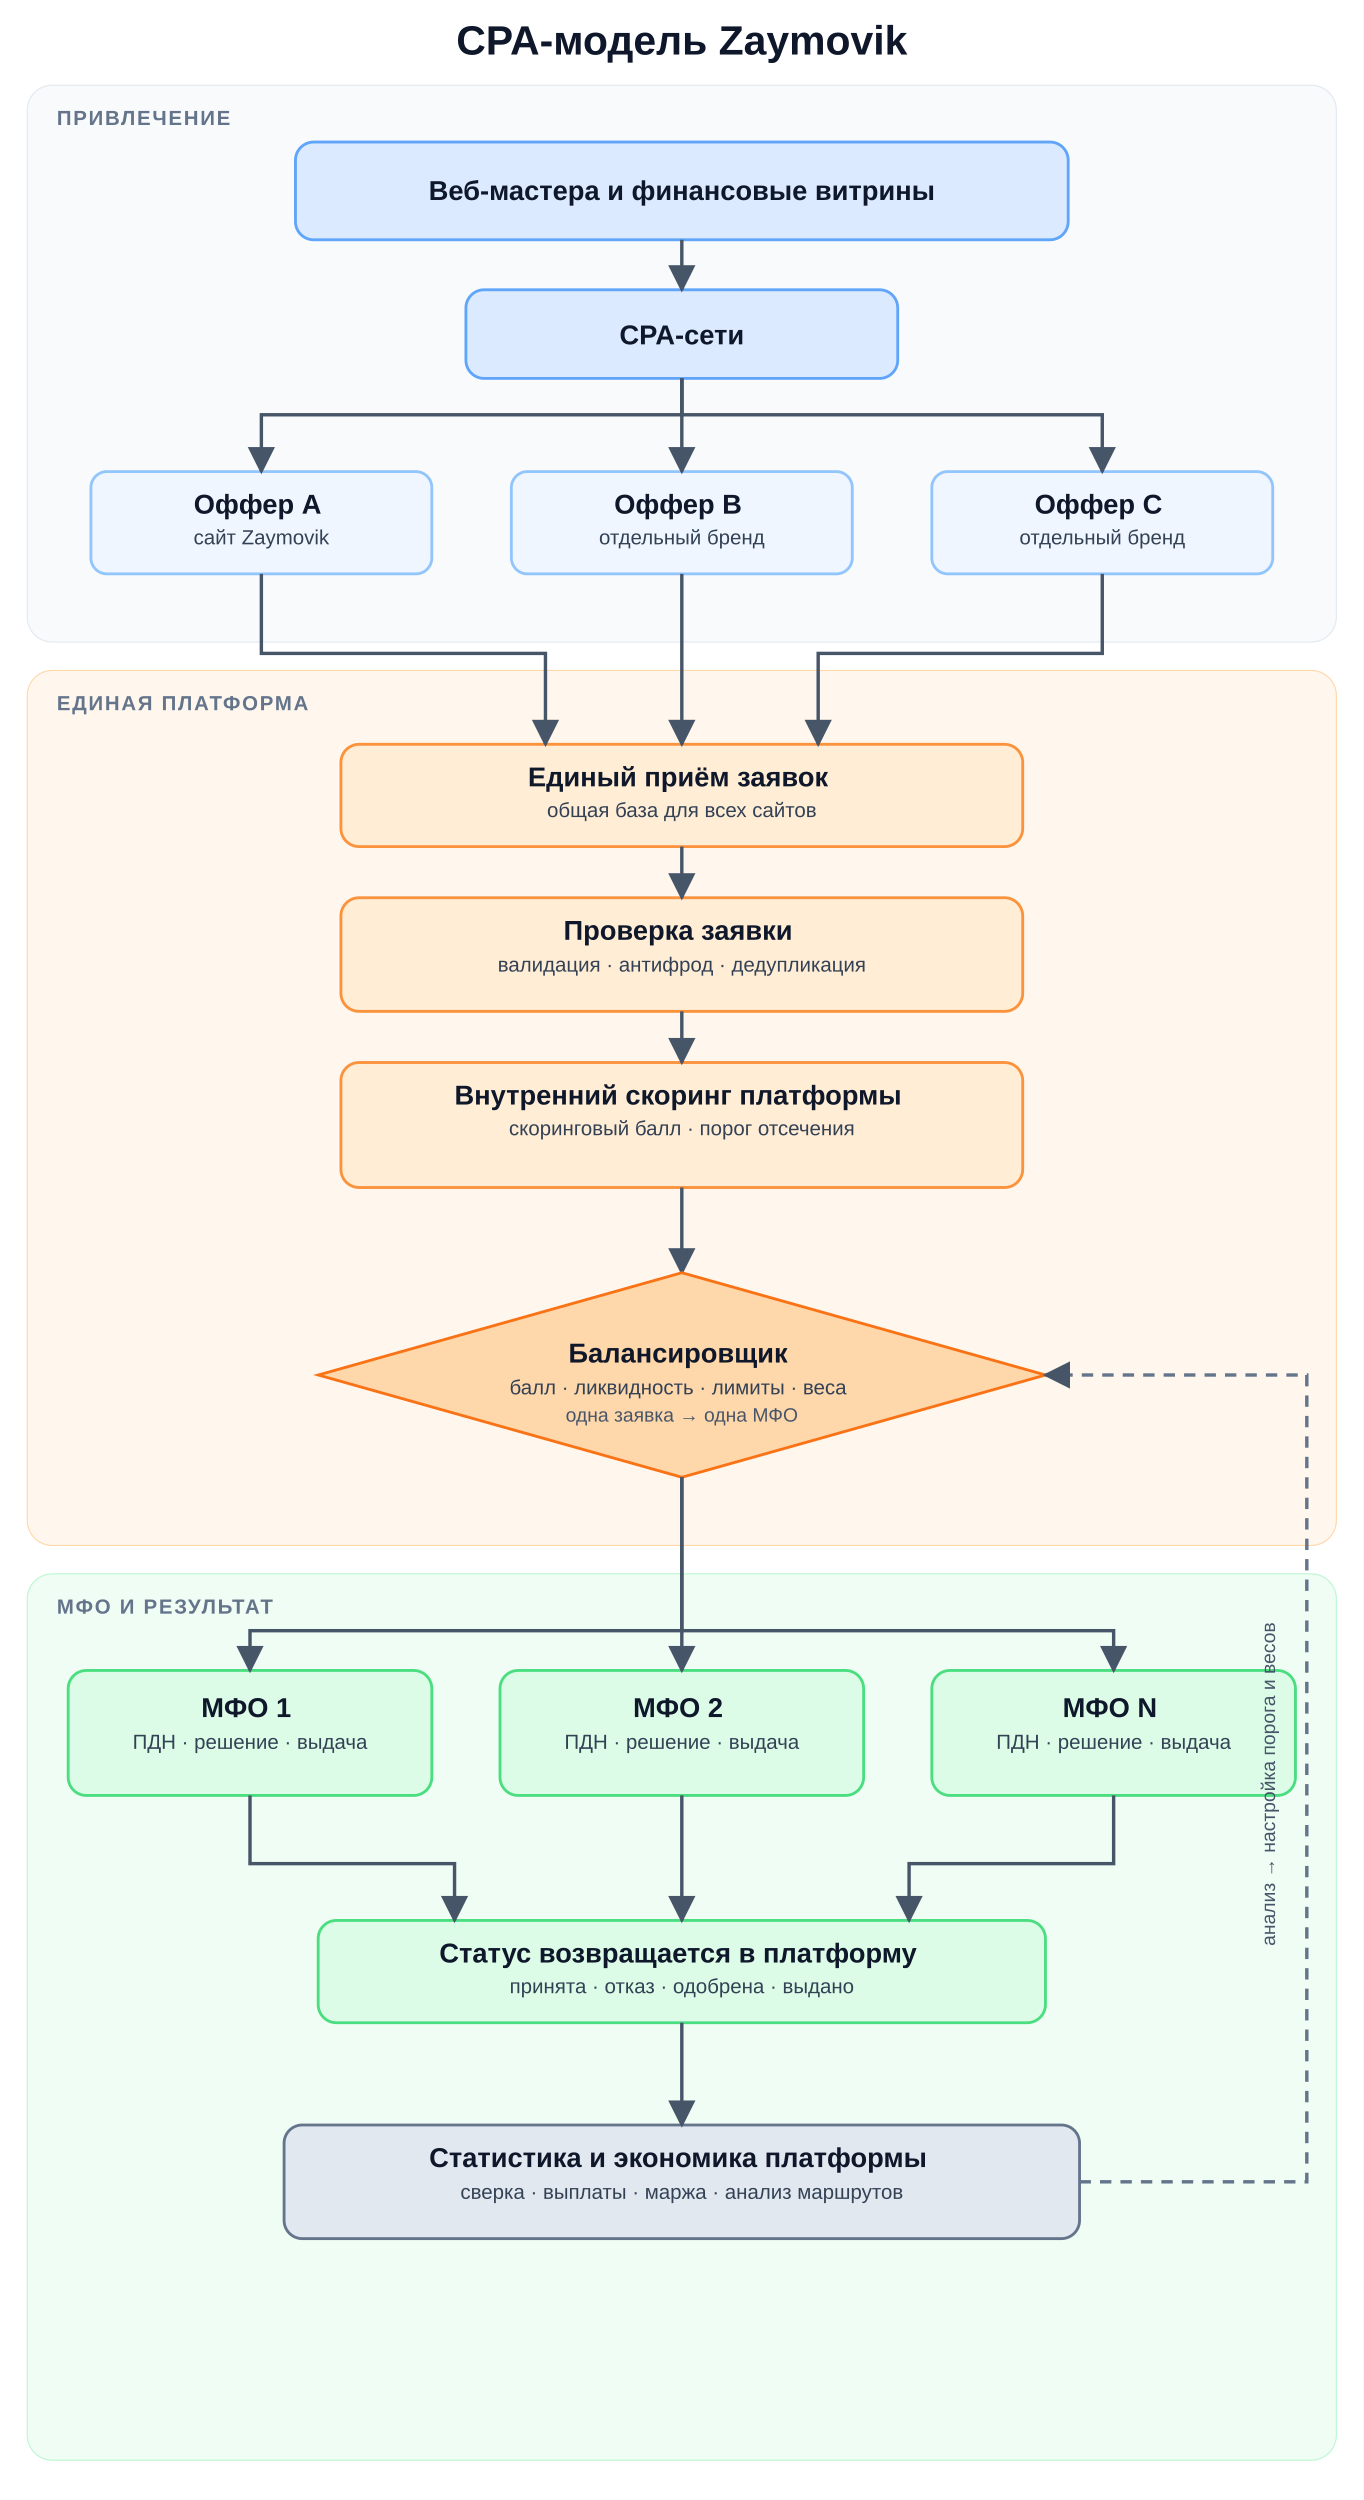
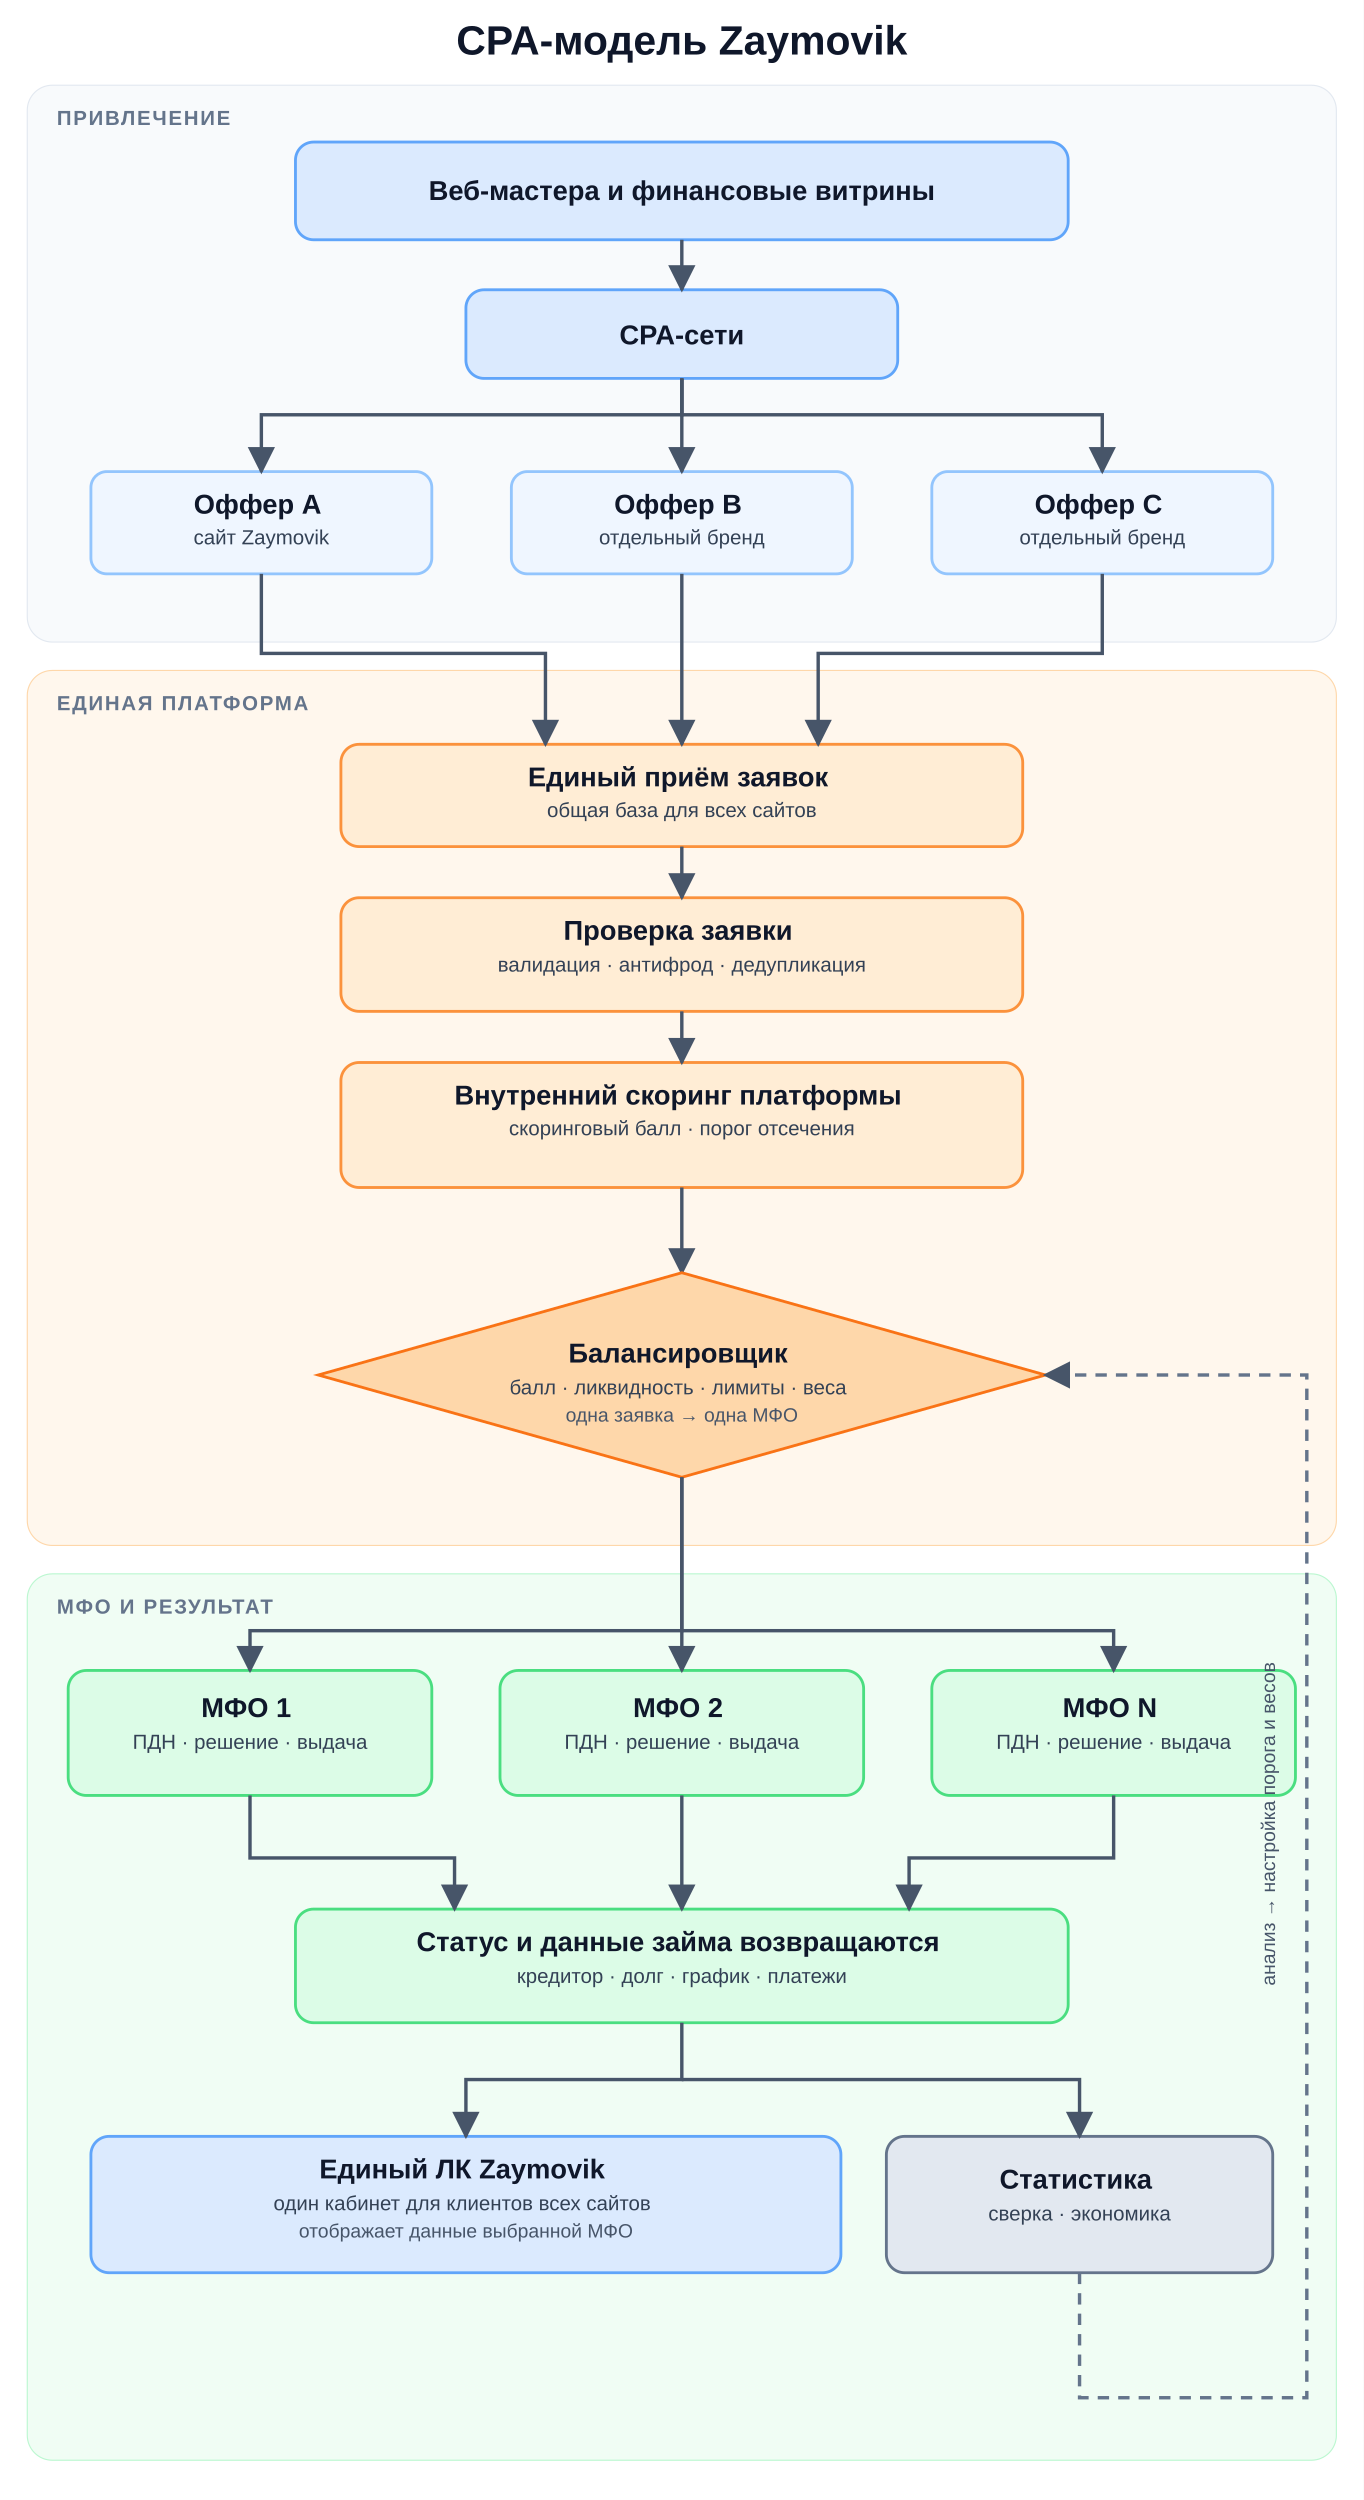
<svg xmlns="http://www.w3.org/2000/svg" width="1200" height="2200" viewBox="0 0 1200 2200" role="img" aria-labelledby="title desc">
  <defs>
    <marker id="arrow" viewBox="0 0 10 10" refX="9" refY="5" markerWidth="8" markerHeight="8" orient="auto-start-reverse">
      <path d="M 0 0 L 10 5 L 0 10 z" fill="#475569" />
    </marker>
    <style>
      .title { font: 700 36px -apple-system, BlinkMacSystemFont, "Segoe UI", Arial, sans-serif; fill: #0f172a; }
      .layer { font: 700 18px -apple-system, BlinkMacSystemFont, "Segoe UI", Arial, sans-serif; letter-spacing: 1.5px; fill: #64748b; }
      .label { font: 600 24px -apple-system, BlinkMacSystemFont, "Segoe UI", Arial, sans-serif; fill: #0f172a; text-anchor: middle; }
      .small { font: 400 18px -apple-system, BlinkMacSystemFont, "Segoe UI", Arial, sans-serif; fill: #334155; text-anchor: middle; }
      .note { font: 500 17px -apple-system, BlinkMacSystemFont, "Segoe UI", Arial, sans-serif; fill: #475569; text-anchor: middle; }
      .arrow { fill: none; stroke: #475569; stroke-width: 3; marker-end: url(#arrow); }
      .feedback { fill: none; stroke: #64748b; stroke-width: 3; stroke-dasharray: 10 8; marker-end: url(#arrow); }
      .box { stroke-width: 2.5; }
    </style>
  </defs>
  <rect width="1200" height="2200" fill="#ffffff" />
  <text x="600" y="48" class="title" text-anchor="middle">CPA-модель Zaymovik</text>
  <rect x="24" y="75" width="1152" height="490" rx="22" fill="#f8fafc" stroke="#e2e8f0" />
  <text x="50" y="110" class="layer">ПРИВЛЕЧЕНИЕ</text>
  <rect class="box" x="260" y="125" width="680" height="86" rx="16" fill="#dbeafe" stroke="#60a5fa" />
  <text x="600" y="176" class="label">Веб-мастера и финансовые витрины</text>
  <rect class="box" x="410" y="255" width="380" height="78" rx="16" fill="#dbeafe" stroke="#60a5fa" />
  <text x="600" y="303" class="label">CPA-сети</text>
  <rect class="box" x="80" y="415" width="300" height="90" rx="14" fill="#eff6ff" stroke="#93c5fd" />
  <text x="230" y="452" class="label">
    <tspan x="230">Оффер A</tspan>
    <tspan x="230" dy="27" class="small">сайт Zaymovik</tspan>
  </text>
  <rect class="box" x="450" y="415" width="300" height="90" rx="14" fill="#eff6ff" stroke="#93c5fd" />
  <text x="600" y="452" class="label">
    <tspan x="600">Оффер B</tspan>
    <tspan x="600" dy="27" class="small">отдельный бренд</tspan>
  </text>
  <rect class="box" x="820" y="415" width="300" height="90" rx="14" fill="#eff6ff" stroke="#93c5fd" />
  <text x="970" y="452" class="label">
    <tspan x="970">Оффер C</tspan>
    <tspan x="970" dy="27" class="small">отдельный бренд</tspan>
  </text>
  <path class="arrow" d="M600 211 V255" />
  <path class="arrow" d="M600 333 V365 H230 V415" />
  <path class="arrow" d="M600 333 V415" />
  <path class="arrow" d="M600 333 V365 H970 V415" />
  <rect x="24" y="590" width="1152" height="770" rx="22" fill="#fff7ed" stroke="#fed7aa" />
  <text x="50" y="625" class="layer">ЕДИНАЯ ПЛАТФОРМА</text>
  <rect class="box" x="300" y="655" width="600" height="90" rx="16" fill="#ffedd5" stroke="#fb923c" />
  <text x="600" y="692" class="label">
    <tspan x="600">Единый приём заявок</tspan>
    <tspan x="600" dy="27" class="small">общая база для всех сайтов</tspan>
  </text>
  <path class="arrow" d="M230 505 V575 H480 V655" />
  <path class="arrow" d="M600 505 V655" />
  <path class="arrow" d="M970 505 V575 H720 V655" />
  <rect class="box" x="300" y="790" width="600" height="100" rx="16" fill="#ffedd5" stroke="#fb923c" />
  <text x="600" y="827" class="label">
    <tspan x="600">Проверка заявки</tspan>
    <tspan x="600" dy="28" class="small">валидация · антифрод · дедупликация</tspan>
  </text>
  <path class="arrow" d="M600 745 V790" />
  <rect class="box" x="300" y="935" width="600" height="110" rx="16" fill="#ffedd5" stroke="#fb923c" />
  <text x="600" y="972" class="label">
    <tspan x="600">Внутренний скоринг платформы</tspan>
    <tspan x="600" dy="27" class="small">скоринговый балл · порог отсечения</tspan>
  </text>
  <path class="arrow" d="M600 890 V935" />
  <path class="arrow" d="M600 1045 V1120" />
  <polygon class="box" points="600,1120 920,1210 600,1300 280,1210" fill="#fed7aa" stroke="#f97316" />
  <text x="600" y="1199" class="label">
    <tspan x="600">Балансировщик</tspan>
    <tspan x="600" dy="28" class="small">балл · ликвидность · лимиты · веса</tspan>
    <tspan x="600" dy="24" class="note">одна заявка → одна МФО</tspan>
  </text>
  <rect x="24" y="1385" width="1152" height="780" rx="22" fill="#f0fdf4" stroke="#bbf7d0" />
  <text x="50" y="1420" class="layer">МФО И РЕЗУЛЬТАТ</text>
  <rect class="box" x="60" y="1470" width="320" height="110" rx="16" fill="#dcfce7" stroke="#4ade80" />
  <text x="220" y="1511" class="label">
    <tspan x="220">МФО 1</tspan>
    <tspan x="220" dy="28" class="small">ПДН · решение · выдача</tspan>
  </text>
  <rect class="box" x="440" y="1470" width="320" height="110" rx="16" fill="#dcfce7" stroke="#4ade80" />
  <text x="600" y="1511" class="label">
    <tspan x="600">МФО 2</tspan>
    <tspan x="600" dy="28" class="small">ПДН · решение · выдача</tspan>
  </text>
  <rect class="box" x="820" y="1470" width="320" height="110" rx="16" fill="#dcfce7" stroke="#4ade80" />
  <text x="980" y="1511" class="label">
    <tspan x="980">МФО N</tspan>
    <tspan x="980" dy="28" class="small">ПДН · решение · выдача</tspan>
  </text>
  <path class="arrow" d="M600 1300 V1435 H220 V1470" />
  <path class="arrow" d="M600 1300 V1470" />
  <path class="arrow" d="M600 1435 H980 V1470" />
-   <rect class="box" x="280" y="1690" width="640" height="90" rx="16" fill="#dcfce7" stroke="#4ade80" />
-   <text x="600" y="1727" class="label">
-     <tspan x="600">Статус возвращается в платформу</tspan>
-     <tspan x="600" dy="27" class="small">принята · отказ · одобрена · выдано</tspan>
+   <rect class="box" x="260" y="1680" width="680" height="100" rx="16" fill="#dcfce7" stroke="#4ade80" />
+   <text x="600" y="1717" class="label">
+     <tspan x="600">Статус и данные займа возвращаются</tspan>
+     <tspan x="600" dy="28" class="small">кредитор · долг · график · платежи</tspan>
  </text>
-   <path class="arrow" d="M220 1580 V1640 H400 V1690" />
-   <path class="arrow" d="M600 1580 V1690" />
-   <path class="arrow" d="M980 1580 V1640 H800 V1690" />
-   <rect class="box" x="250" y="1870" width="700" height="100" rx="16" fill="#e2e8f0" stroke="#64748b" />
-   <text x="600" y="1907" class="label">
-     <tspan x="600">Статистика и экономика платформы</tspan>
-     <tspan x="600" dy="28" class="small">сверка · выплаты · маржа · анализ маршрутов</tspan>
+   <path class="arrow" d="M220 1580 V1635 H400 V1680" />
+   <path class="arrow" d="M600 1580 V1680" />
+   <path class="arrow" d="M980 1580 V1635 H800 V1680" />
+   <rect class="box" x="80" y="1880" width="660" height="120" rx="16" fill="#dbeafe" stroke="#60a5fa" />
+   <text x="410" y="1917" class="label">
+     <tspan x="410">Единый ЛК Zaymovik</tspan>
+     <tspan x="410" dy="28" class="small">один кабинет для клиентов всех сайтов</tspan>
+     <tspan x="410" dy="24" class="note">отображает данные выбранной МФО</tspan>
  </text>
-   <path class="arrow" d="M600 1780 V1870" />
-   <path class="feedback" d="M950 1920 H1150 V1210 H920" />
-   <text x="1122" y="1570" class="note" transform="rotate(-90 1122 1570)">анализ → настройка порога и весов</text>
+   <rect class="box" x="780" y="1880" width="340" height="120" rx="16" fill="#e2e8f0" stroke="#64748b" />
+   <text x="950" y="1926" class="label">
+     <tspan x="950">Статистика</tspan>
+     <tspan x="950" dy="28" class="small">сверка · экономика</tspan>
+   </text>
+   <path class="arrow" d="M600 1780 V1830 H410 V1880" />
+   <path class="arrow" d="M600 1830 H950 V1880" />
+   <path class="feedback" d="M950 2000 V2110 H1150 V1210 H920" />
+   <text x="1122" y="1605" class="note" transform="rotate(-90 1122 1605)">анализ → настройка порога и весов</text>
</svg>
